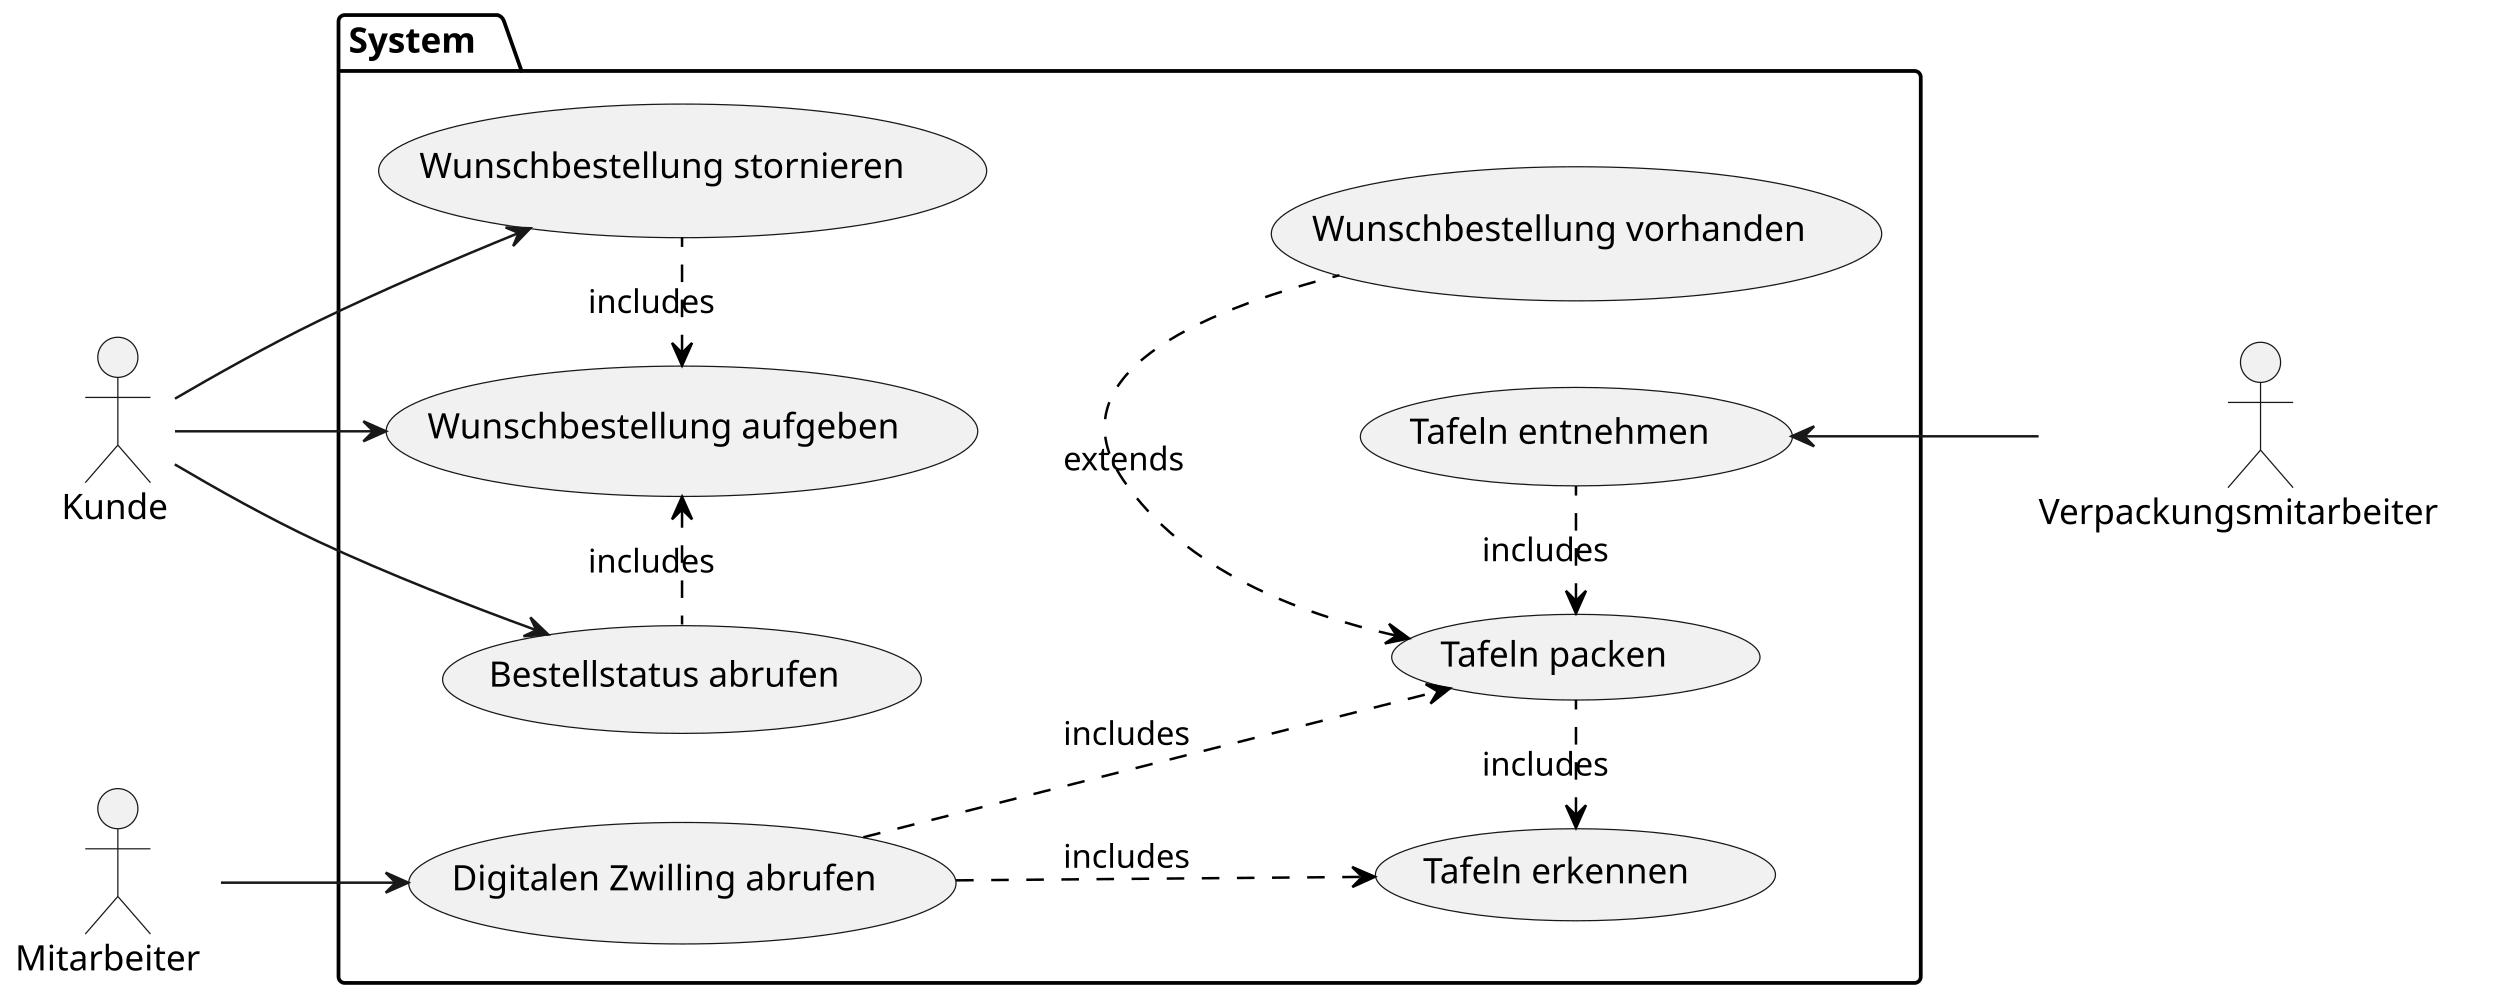
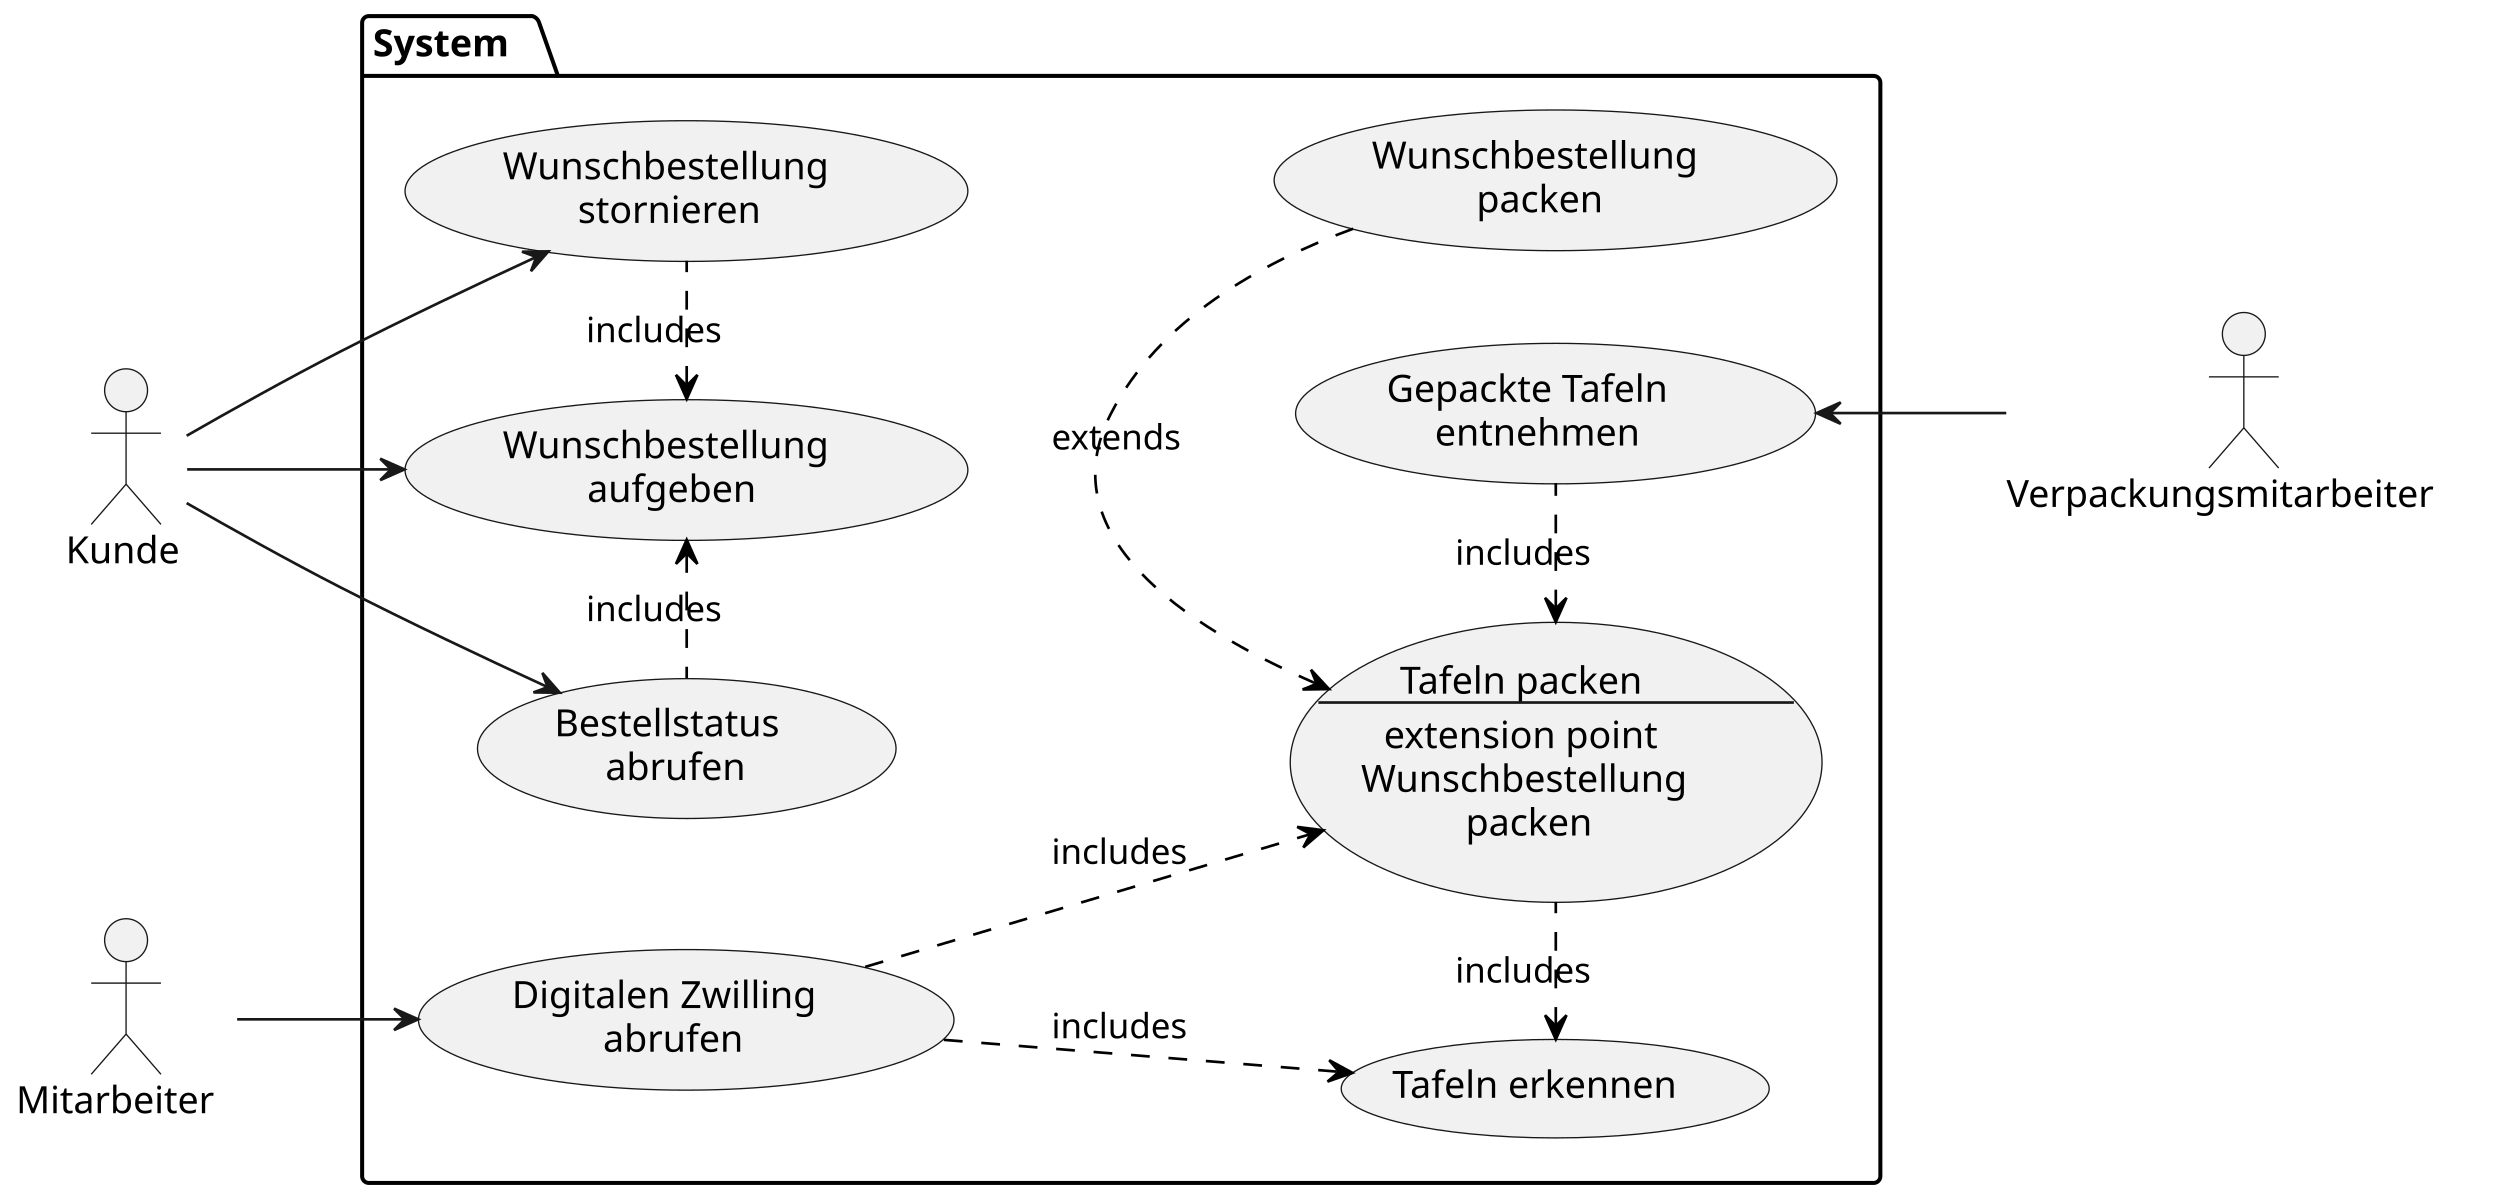
- <svg xmlns="http://www.w3.org/2000/svg" contentStyleType="text/css" height="399px" preserveAspectRatio="none" style="width:997px;height:399px;background:#FFFFFF;" version="1.1" viewBox="0 0 997 399" width="997px" zoomAndPan="magnify">
+ <svg xmlns="http://www.w3.org/2000/svg" contentStyleType="text/css" height="448px" preserveAspectRatio="none" style="width:932px;height:448px;background:#FFFFFF;" version="1.1" viewBox="0 0 932 448" width="932px" zoomAndPan="magnify">
  <defs />
  <g>
    <g id="cluster_System">
-       <path d="M137.5,6 L198.5,6 A3.75,3.75 0 0 1 201,8.5 L208,28.297 L763.5,28.297 A2.5,2.5 0 0 1 766,30.797 L766,389.5 A2.5,2.5 0 0 1 763.5,392 L137.5,392 A2.5,2.5 0 0 1 135,389.5 L135,8.5 A2.5,2.5 0 0 1 137.5,6 " fill="none" style="stroke:#000000;stroke-width:1.5;" />
+       <path d="M137.5,6 L198.5,6 A3.75,3.75 0 0 1 201,8.5 L208,28.297 L698.5,28.297 A2.5,2.5 0 0 1 701,30.797 L701,438.5 A2.5,2.5 0 0 1 698.5,441 L137.5,441 A2.5,2.5 0 0 1 135,438.5 L135,8.5 A2.5,2.5 0 0 1 137.5,6 " fill="none" style="stroke:#000000;stroke-width:1.5;" />
      <line style="stroke:#000000;stroke-width:1.5;" x1="135" x2="208" y1="28.297" y2="28.297" />
      <text fill="#000000" font-family="sans-serif" font-size="14" font-weight="bold" lengthAdjust="spacing" textLength="60" x="139" y="20.995">System</text>
    </g>
    <g id="elem_UC9">
-       <ellipse cx="271.96" cy="270.992" fill="#F1F1F1" rx="95.46" ry="21.492" style="stroke:#181818;stroke-width:0.5;" />
-       <text fill="#000000" font-family="sans-serif" font-size="14" lengthAdjust="spacing" textLength="154" x="194.96" y="273.839">Bestellstatus abrufen</text>
+       <ellipse cx="256.026" cy="279.07" fill="#F1F1F1" rx="78.026" ry="26.07" style="stroke:#181818;stroke-width:0.5;" />
+       <text fill="#000000" font-family="sans-serif" font-size="14" lengthAdjust="spacing" textLength="94" x="206.688" y="274.487">Bestellstatus</text>
+       <text fill="#000000" font-family="sans-serif" font-size="14" lengthAdjust="spacing" textLength="56" x="225.688" y="290.784">abrufen</text>
    </g>
    <g id="elem_UC1">
-       <ellipse cx="271.962" cy="171.992" fill="#F1F1F1" rx="117.962" ry="25.992" style="stroke:#181818;stroke-width:0.5;" />
-       <text fill="#000000" font-family="sans-serif" font-size="14" lengthAdjust="spacing" textLength="203" x="170.462" y="174.839">Wunschbestellung aufgeben</text>
+       <ellipse cx="255.908" cy="175.228" fill="#F1F1F1" rx="104.908" ry="26.228" style="stroke:#181818;stroke-width:0.5;" />
+       <text fill="#000000" font-family="sans-serif" font-size="14" lengthAdjust="spacing" textLength="131" x="187.408" y="170.827">Wunschbestellung</text>
+       <text fill="#000000" font-family="sans-serif" font-size="14" lengthAdjust="spacing" textLength="68" x="218.908" y="187.124">aufgeben</text>
    </g>
    <g id="elem_UC5">
-       <ellipse cx="272.241" cy="68.148" fill="#F1F1F1" rx="121.241" ry="26.648" style="stroke:#181818;stroke-width:0.5;" />
-       <text fill="#000000" font-family="sans-serif" font-size="14" lengthAdjust="spacing" textLength="210" x="167.241" y="70.995">Wunschbestellung stornieren</text>
+       <ellipse cx="255.908" cy="71.228" fill="#F1F1F1" rx="104.908" ry="26.228" style="stroke:#181818;stroke-width:0.5;" />
+       <text fill="#000000" font-family="sans-serif" font-size="14" lengthAdjust="spacing" textLength="131" x="187.408" y="66.827">Wunschbestellung</text>
+       <text fill="#000000" font-family="sans-serif" font-size="14" lengthAdjust="spacing" textLength="75" x="215.408" y="83.124">stornieren</text>
    </g>
    <g id="elem_UC2">
-       <ellipse cx="628.711" cy="93.242" fill="#F1F1F1" rx="121.71" ry="26.742" style="stroke:#181818;stroke-width:0.5;" />
-       <text fill="#000000" font-family="sans-serif" font-size="14" lengthAdjust="spacing" textLength="211" x="523.211" y="96.089">Wunschbestellung vorhanden</text>
+       <ellipse cx="579.908" cy="67.228" fill="#F1F1F1" rx="104.908" ry="26.228" style="stroke:#181818;stroke-width:0.5;" />
+       <text fill="#000000" font-family="sans-serif" font-size="14" lengthAdjust="spacing" textLength="131" x="511.408" y="62.827">Wunschbestellung</text>
+       <text fill="#000000" font-family="sans-serif" font-size="14" lengthAdjust="spacing" textLength="53" x="550.408" y="79.124">packen</text>
    </g>
    <g id="elem_UC4">
-       <ellipse cx="272.132" cy="352.226" fill="#F1F1F1" rx="109.132" ry="24.226" style="stroke:#181818;stroke-width:0.5;" />
-       <text fill="#000000" font-family="sans-serif" font-size="14" lengthAdjust="spacing" textLength="184" x="180.132" y="355.073">Digitalen Zwilling abrufen</text>
+       <ellipse cx="255.821" cy="380.204" fill="#F1F1F1" rx="99.821" ry="26.204" style="stroke:#181818;stroke-width:0.5;" />
+       <text fill="#000000" font-family="sans-serif" font-size="14" lengthAdjust="spacing" textLength="124" x="190.821" y="375.803">Digitalen Zwilling</text>
+       <text fill="#000000" font-family="sans-serif" font-size="14" lengthAdjust="spacing" textLength="56" x="224.821" y="392.1">abrufen</text>
    </g>
    <g id="elem_UC6">
-       <ellipse cx="628.45" cy="262.09" fill="#F1F1F1" rx="73.45" ry="17.09" style="stroke:#181818;stroke-width:0.5;" />
-       <text fill="#000000" font-family="sans-serif" font-size="14" lengthAdjust="spacing" textLength="102" x="574.45" y="265.838">Tafeln packen</text>
+       <ellipse cx="580.126" cy="284.198" fill="#F1F1F1" rx="99.126" ry="52.198" style="stroke:#181818;stroke-width:0.5;" />
+       <text fill="#000000" font-family="sans-serif" font-size="14" lengthAdjust="spacing" textLength="102" x="521.876" y="258.599">Tafeln packen</text>
+       <line style="stroke:#181818;stroke-width:1.0;" x1="491.499" x2="668.754" y1="261.901" y2="261.901" />
+       <text fill="#000000" font-family="sans-serif" font-size="14" lengthAdjust="spacing" textLength="114" x="515.876" y="278.896">extension point</text>
+       <text fill="#000000" font-family="sans-serif" font-size="14" lengthAdjust="spacing" textLength="131" x="507.377" y="295.193">Wunschbestellung</text>
+       <text fill="#000000" font-family="sans-serif" font-size="14" lengthAdjust="spacing" textLength="53" x="546.376" y="311.49">packen</text>
    </g>
    <g id="elem_UC7">
-       <ellipse cx="628.663" cy="174.133" fill="#F1F1F1" rx="86.163" ry="19.633" style="stroke:#181818;stroke-width:0.5;" />
-       <text fill="#000000" font-family="sans-serif" font-size="14" lengthAdjust="spacing" textLength="133" x="562.163" y="176.979">Tafeln entnehmen</text>
+       <ellipse cx="579.914" cy="154.19" fill="#F1F1F1" rx="96.914" ry="26.19" style="stroke:#181818;stroke-width:0.5;" />
+       <text fill="#000000" font-family="sans-serif" font-size="14" lengthAdjust="spacing" textLength="120" x="516.914" y="149.789">Gepackte Tafeln</text>
+       <text fill="#000000" font-family="sans-serif" font-size="14" lengthAdjust="spacing" textLength="84" x="534.914" y="166.085">entnehmen</text>
    </g>
    <g id="elem_UC8">
-       <ellipse cx="628.284" cy="348.857" fill="#F1F1F1" rx="79.784" ry="18.357" style="stroke:#181818;stroke-width:0.5;" />
-       <text fill="#000000" font-family="sans-serif" font-size="14" lengthAdjust="spacing" textLength="118" x="567.536" y="352.261">Tafeln erkennen</text>
+       <ellipse cx="579.784" cy="405.857" fill="#F1F1F1" rx="79.784" ry="18.357" style="stroke:#181818;stroke-width:0.5;" />
+       <text fill="#000000" font-family="sans-serif" font-size="14" lengthAdjust="spacing" textLength="118" x="519.036" y="409.261">Tafeln erkennen</text>
    </g>
    <g id="elem_Kunde">
-       <ellipse cx="47" cy="142.5" fill="#F1F1F1" rx="8" ry="8" style="stroke:#181818;stroke-width:0.5;" />
-       <path d="M47,150.5 L47,177.5 M34,158.5 L60,158.5 M47,177.5 L34,192.5 M47,177.5 L60,192.5 " fill="none" style="stroke:#181818;stroke-width:0.5;" />
-       <text fill="#000000" font-family="sans-serif" font-size="14" lengthAdjust="spacing" textLength="45" x="24.5" y="206.995">Kunde</text>
+       <ellipse cx="47" cy="145.5" fill="#F1F1F1" rx="8" ry="8" style="stroke:#181818;stroke-width:0.5;" />
+       <path d="M47,153.5 L47,180.5 M34,161.5 L60,161.5 M47,180.5 L34,195.5 M47,180.5 L60,195.5 " fill="none" style="stroke:#181818;stroke-width:0.5;" />
+       <text fill="#000000" font-family="sans-serif" font-size="14" lengthAdjust="spacing" textLength="45" x="24.5" y="209.995">Kunde</text>
    </g>
    <g id="elem_Verpackungsmitarbeiter">
-       <ellipse cx="901.5" cy="144.5" fill="#F1F1F1" rx="8" ry="8" style="stroke:#181818;stroke-width:0.5;" />
-       <path d="M901.5,152.5 L901.5,179.5 M888.5,160.5 L914.5,160.5 M901.5,179.5 L888.5,194.5 M901.5,179.5 L914.5,194.5 " fill="none" style="stroke:#181818;stroke-width:0.5;" />
-       <text fill="#000000" font-family="sans-serif" font-size="14" lengthAdjust="spacing" textLength="177" x="813" y="208.995">Verpackungsmitarbeiter</text>
+       <ellipse cx="836.5" cy="124.5" fill="#F1F1F1" rx="8" ry="8" style="stroke:#181818;stroke-width:0.5;" />
+       <path d="M836.5,132.5 L836.5,159.5 M823.5,140.5 L849.5,140.5 M836.5,159.5 L823.5,174.5 M836.5,159.5 L849.5,174.5 " fill="none" style="stroke:#181818;stroke-width:0.5;" />
+       <text fill="#000000" font-family="sans-serif" font-size="14" lengthAdjust="spacing" textLength="177" x="748" y="188.995">Verpackungsmitarbeiter</text>
    </g>
    <g id="elem_Mitarbeiter">
-       <ellipse cx="47" cy="322.5" fill="#F1F1F1" rx="8" ry="8" style="stroke:#181818;stroke-width:0.5;" />
-       <path d="M47,330.5 L47,357.5 M34,338.5 L60,338.5 M47,357.5 L34,372.5 M47,357.5 L60,372.5 " fill="none" style="stroke:#181818;stroke-width:0.5;" />
-       <text fill="#000000" font-family="sans-serif" font-size="14" lengthAdjust="spacing" textLength="82" x="6" y="386.995">Mitarbeiter</text>
+       <ellipse cx="47" cy="350.5" fill="#F1F1F1" rx="8" ry="8" style="stroke:#181818;stroke-width:0.5;" />
+       <path d="M47,358.5 L47,385.5 M34,366.5 L60,366.5 M47,385.5 L34,400.5 M47,385.5 L60,400.5 " fill="none" style="stroke:#181818;stroke-width:0.5;" />
+       <text fill="#000000" font-family="sans-serif" font-size="14" lengthAdjust="spacing" textLength="82" x="6" y="414.995">Mitarbeiter</text>
    </g>
    <g id="link_Kunde_UC9">
-       <path d="M69.693,185.192 C85.323,194.42 107.082,206.708 127,216 C154.968,229.048 186.96,241.501 213.675,251.248 " fill="none" id="Kunde-to-UC9" style="stroke:#181818;stroke-width:1.0;" />
-       <polygon fill="#181818" points="218.6,253.036,211.505,246.206,213.9,251.33,208.775,253.726,218.6,253.036" style="stroke:#181818;stroke-width:1.0;" />
+       <path d="M69.575,187.552 C85.333,196.588 107.297,208.911 127,219 C152.088,231.847 180.426,245.242 204.05,256.108 " fill="none" id="Kunde-to-UC9" style="stroke:#181818;stroke-width:1.0;" />
+       <polygon fill="#181818" points="208.709,258.247,202.198,250.857,204.165,256.161,198.861,258.128,208.709,258.247" style="stroke:#181818;stroke-width:1.0;" />
    </g>
    <g id="link_Kunde_UC1">
-       <path d="M69.788,172 C88.851,172 118.184,172 148.608,172 " fill="none" id="Kunde-to-UC1" style="stroke:#181818;stroke-width:1.0;" />
-       <polygon fill="#181818" points="153.898,172,144.898,168,148.898,172,144.898,176,153.898,172" style="stroke:#181818;stroke-width:1.0;" />
+       <path d="M69.761,175 C88.405,175 116.764,175 145.727,175 " fill="none" id="Kunde-to-UC1" style="stroke:#181818;stroke-width:1.0;" />
+       <polygon fill="#181818" points="150.759,175,141.759,171,145.759,175,141.759,179,150.759,175" style="stroke:#181818;stroke-width:1.0;" />
    </g>
    <g id="link_Kunde_UC5">
-       <path d="M69.78,158.991 C85.451,149.849 107.224,137.589 127,128 C152.695,115.541 181.651,103.167 206.824,92.921 " fill="none" id="Kunde-to-UC5" style="stroke:#181818;stroke-width:1.0;" />
-       <polygon fill="#181818" points="211.478,91.033,201.634,90.711,206.845,92.913,204.643,98.124,211.478,91.033" style="stroke:#181818;stroke-width:1.0;" />
+       <path d="M69.575,162.448 C85.333,153.412 107.297,141.089 127,131 C150.556,118.938 176.977,106.392 199.671,95.91 " fill="none" id="Kunde-to-UC5" style="stroke:#181818;stroke-width:1.0;" />
+       <polygon fill="#181818" points="204.454,93.706,194.606,93.84,199.913,95.799,197.954,101.106,204.454,93.706" style="stroke:#181818;stroke-width:1.0;" />
    </g>
    <g id="link_UC7_Verpackungsmitarbeiter">
-       <path d="M719.683,174 C749.736,174 783.15,174 812.996,174 " fill="none" id="UC7-backto-Verpackungsmitarbeiter" style="stroke:#181818;stroke-width:1.0;" />
-       <polygon fill="#181818" points="714.503,174,723.503,178,719.503,174,723.503,170,714.503,174" style="stroke:#181818;stroke-width:1.0;" />
+       <path d="M682.41,154 C704.096,154 726.828,154 747.941,154 " fill="none" id="UC7-backto-Verpackungsmitarbeiter" style="stroke:#181818;stroke-width:1.0;" />
+       <polygon fill="#181818" points="677.216,154,686.216,158,682.216,154,686.216,150,677.216,154" style="stroke:#181818;stroke-width:1.0;" />
    </g>
    <g id="link_Mitarbeiter_UC4">
-       <path d="M88.126,352 C107.875,352 132.78,352 157.798,352 " fill="none" id="Mitarbeiter-to-UC4" style="stroke:#181818;stroke-width:1.0;" />
-       <polygon fill="#181818" points="162.802,352,153.802,348,157.802,352,153.802,356,162.802,352" style="stroke:#181818;stroke-width:1.0;" />
+       <path d="M88.403,380 C106.452,380 128.64,380 150.867,380 " fill="none" id="Mitarbeiter-to-UC4" style="stroke:#181818;stroke-width:1.0;" />
+       <polygon fill="#181818" points="155.909,380,146.909,376,150.909,380,146.909,384,155.909,380" style="stroke:#181818;stroke-width:1.0;" />
    </g>
    <g id="link_UC1_UC9">
-       <path d="M272,203.464 C272,218.298 272,235.635 272,249.029 " fill="none" id="UC1-backto-UC9" style="stroke:#000000;stroke-width:1.0;stroke-dasharray:7.0,7.0;" />
-       <polygon fill="#000000" points="272,198.124,268,207.124,272,203.124,276,207.124,272,198.124" style="stroke:#000000;stroke-width:1.0;" />
-       <text fill="#000000" font-family="sans-serif" font-size="13" lengthAdjust="spacing" textLength="52" x="234.5" y="228.317">includes</text>
+       <path d="M256,206.548 C256,221.322 256,238.715 256,252.756 " fill="none" id="UC1-backto-UC9" style="stroke:#000000;stroke-width:1.0;stroke-dasharray:7.0,7.0;" />
+       <polygon fill="#000000" points="256,201.235,252,210.235,256,206.235,260,210.235,256,201.235" style="stroke:#000000;stroke-width:1.0;" />
+       <text fill="#000000" font-family="sans-serif" font-size="13" lengthAdjust="spacing" textLength="52" x="218.5" y="231.567">includes</text>
    </g>
    <g id="link_UC1_UC5">
-       <path d="M272,140.484 C272,125.827 272,108.586 272,94.597 " fill="none" id="UC1-backto-UC5" style="stroke:#000000;stroke-width:1.0;stroke-dasharray:7.0,7.0;" />
-       <polygon fill="#000000" points="272,145.756,276,136.756,272,140.756,268,136.756,272,145.756" style="stroke:#000000;stroke-width:1.0;" />
-       <text fill="#000000" font-family="sans-serif" font-size="13" lengthAdjust="spacing" textLength="52" x="234.5" y="124.817">includes</text>
+       <path d="M256,143.443 C256,128.668 256,111.275 256,97.235 " fill="none" id="UC1-backto-UC5" style="stroke:#000000;stroke-width:1.0;stroke-dasharray:7.0,7.0;" />
+       <polygon fill="#000000" points="256,148.756,260,139.756,256,143.756,252,139.756,256,148.756" style="stroke:#000000;stroke-width:1.0;" />
+       <text fill="#000000" font-family="sans-serif" font-size="13" lengthAdjust="spacing" textLength="52" x="218.5" y="127.567">includes</text>
    </g>
    <g id="link_UC6_UC2">
-       <path d="M556.687,253.469 C517.583,244.751 472.333,227.127 448,191.5 C419.711,150.081 476.843,124.457 534.153,109.765 " fill="none" id="UC6-backto-UC2" style="stroke:#000000;stroke-width:1.0;stroke-dasharray:7.0,7.0;" />
-       <polygon fill="#000000" points="561.914,254.59,553.953,248.791,557.025,253.541,552.275,256.613,561.914,254.59" style="stroke:#000000;stroke-width:1.0;" />
-       <text fill="#000000" font-family="sans-serif" font-size="13" lengthAdjust="spacing" textLength="52" x="424" y="187.567">extends</text>
+       <path d="M490.581,254.81 C440.155,232.888 391.377,199.008 414,154.5 C431.788,119.505 469.61,98.068 504.664,85.179 " fill="none" id="UC6-backto-UC2" style="stroke:#000000;stroke-width:1.0;stroke-dasharray:7.0,7.0;" />
+       <polygon fill="#000000" points="495.463,256.894,488.756,249.682,490.864,254.931,485.615,257.04,495.463,256.894" style="stroke:#000000;stroke-width:1.0;" />
+       <text fill="#000000" font-family="sans-serif" font-size="13" lengthAdjust="spacing" textLength="52" x="392" y="167.567">extends</text>
    </g>
    <g id="link_UC6_UC7">
-       <path d="M628.5,239.605 C628.5,225.481 628.5,207.407 628.5,193.807 " fill="none" id="UC6-backto-UC7" style="stroke:#000000;stroke-width:1.0;stroke-dasharray:7.0,7.0;" />
-       <polygon fill="#000000" points="628.5,244.614,632.5,235.614,628.5,239.614,624.5,235.614,628.5,244.614" style="stroke:#000000;stroke-width:1.0;" />
-       <text fill="#000000" font-family="sans-serif" font-size="13" lengthAdjust="spacing" textLength="52" x="591" y="223.817">includes</text>
+       <path d="M580,226.836 C580,210.521 580,193.537 580,180.078 " fill="none" id="UC6-backto-UC7" style="stroke:#000000;stroke-width:1.0;stroke-dasharray:7.0,7.0;" />
+       <polygon fill="#000000" points="580,231.873,584,222.873,580,226.873,576,222.873,580,231.873" style="stroke:#000000;stroke-width:1.0;" />
+       <text fill="#000000" font-family="sans-serif" font-size="13" lengthAdjust="spacing" textLength="52" x="542.5" y="210.567">includes</text>
    </g>
    <g id="link_UC8_UC6">
-       <path d="M628.5,324.939 C628.5,310.377 628.5,292.156 628.5,279.072 " fill="none" id="UC8-backto-UC6" style="stroke:#000000;stroke-width:1.0;stroke-dasharray:7.0,7.0;" />
-       <polygon fill="#000000" points="628.5,330.122,632.5,321.122,628.5,325.122,624.5,321.122,628.5,330.122" style="stroke:#000000;stroke-width:1.0;" />
-       <text fill="#000000" font-family="sans-serif" font-size="13" lengthAdjust="spacing" textLength="52" x="591" y="309.317">includes</text>
+       <path d="M580,382.445 C580,369.295 580,352.358 580,336.252 " fill="none" id="UC8-backto-UC6" style="stroke:#000000;stroke-width:1.0;stroke-dasharray:7.0,7.0;" />
+       <polygon fill="#000000" points="580,387.471,584,378.471,580,382.471,576,378.471,580,387.471" style="stroke:#000000;stroke-width:1.0;" />
+       <text fill="#000000" font-family="sans-serif" font-size="13" lengthAdjust="spacing" textLength="52" x="542.5" y="366.317">includes</text>
    </g>
    <g id="link_UC4_UC8">
-       <path d="M381.288,351.084 C433.251,350.644 494.583,350.125 543.034,349.715 " fill="none" id="UC4-to-UC8" style="stroke:#000000;stroke-width:1.0;stroke-dasharray:7.0,7.0;" />
-       <polygon fill="#000000" points="548.278,349.67,539.244,345.748,543.278,349.713,539.313,353.747,548.278,349.67" style="stroke:#000000;stroke-width:1.0;" />
-       <text fill="#000000" font-family="sans-serif" font-size="13" lengthAdjust="spacing" textLength="52" x="424" y="346.067">includes</text>
+       <path d="M351.869,387.66 C398.669,391.439 454.493,395.947 499.086,399.547 " fill="none" id="UC4-to-UC8" style="stroke:#000000;stroke-width:1.0;stroke-dasharray:7.0,7.0;" />
+       <polygon fill="#000000" points="504.191,399.959,495.543,395.247,499.207,399.557,494.898,403.221,504.191,399.959" style="stroke:#000000;stroke-width:1.0;" />
+       <text fill="#000000" font-family="sans-serif" font-size="13" lengthAdjust="spacing" textLength="52" x="392" y="387.067">includes</text>
    </g>
    <g id="link_UC4_UC6">
-       <path d="M344.312,333.895 C411.864,316.745 511.842,291.363 573.162,275.795 " fill="none" id="UC4-to-UC6" style="stroke:#000000;stroke-width:1.0;stroke-dasharray:7.0,7.0;" />
-       <polygon fill="#000000" points="578.24,274.506,568.533,272.842,573.394,275.736,570.5,280.597,578.24,274.506" style="stroke:#000000;stroke-width:1.0;" />
-       <text fill="#000000" font-family="sans-serif" font-size="13" lengthAdjust="spacing" textLength="52" x="424" y="297.067">includes</text>
+       <path d="M322.55,360.457 C370.29,346.224 435.555,326.766 488.297,311.042 " fill="none" id="UC4-to-UC6" style="stroke:#000000;stroke-width:1.0;stroke-dasharray:7.0,7.0;" />
+       <polygon fill="#000000" points="493.361,309.532,483.593,308.27,488.569,310.961,485.879,315.937,493.361,309.532" style="stroke:#000000;stroke-width:1.0;" />
+       <text fill="#000000" font-family="sans-serif" font-size="13" lengthAdjust="spacing" textLength="52" x="392" y="322.067">includes</text>
    </g>
  </g>
</svg>
